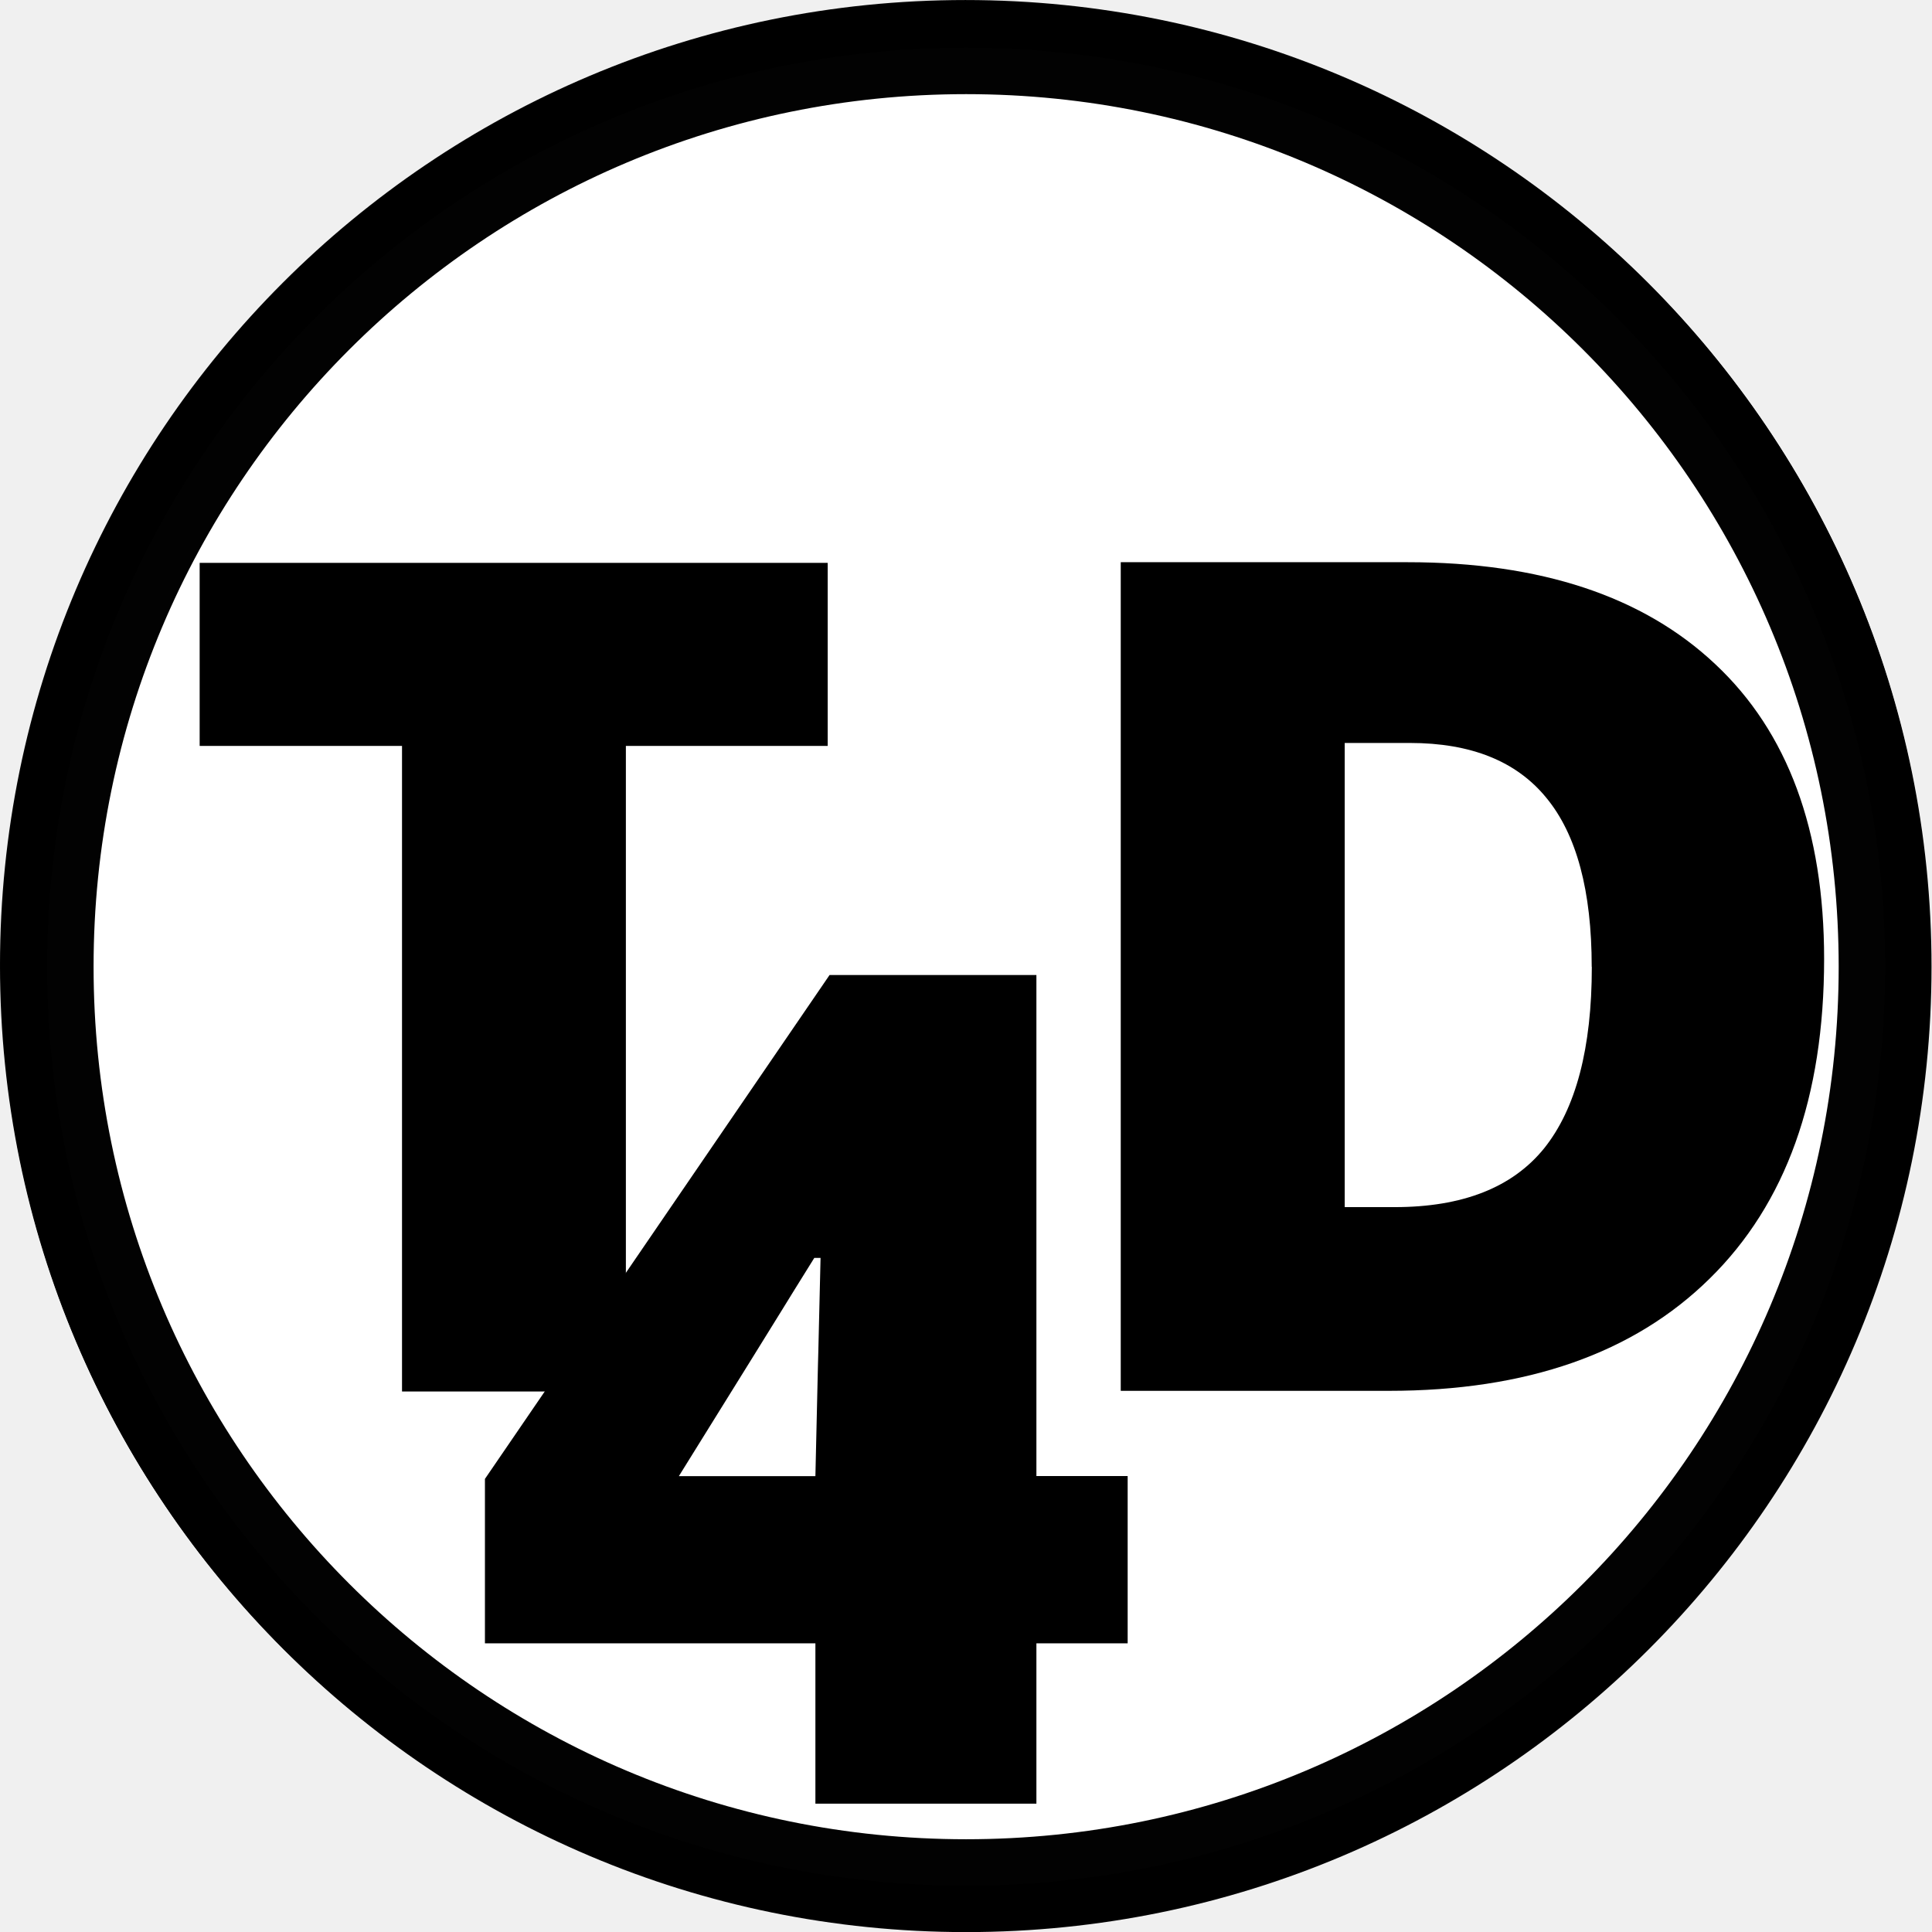
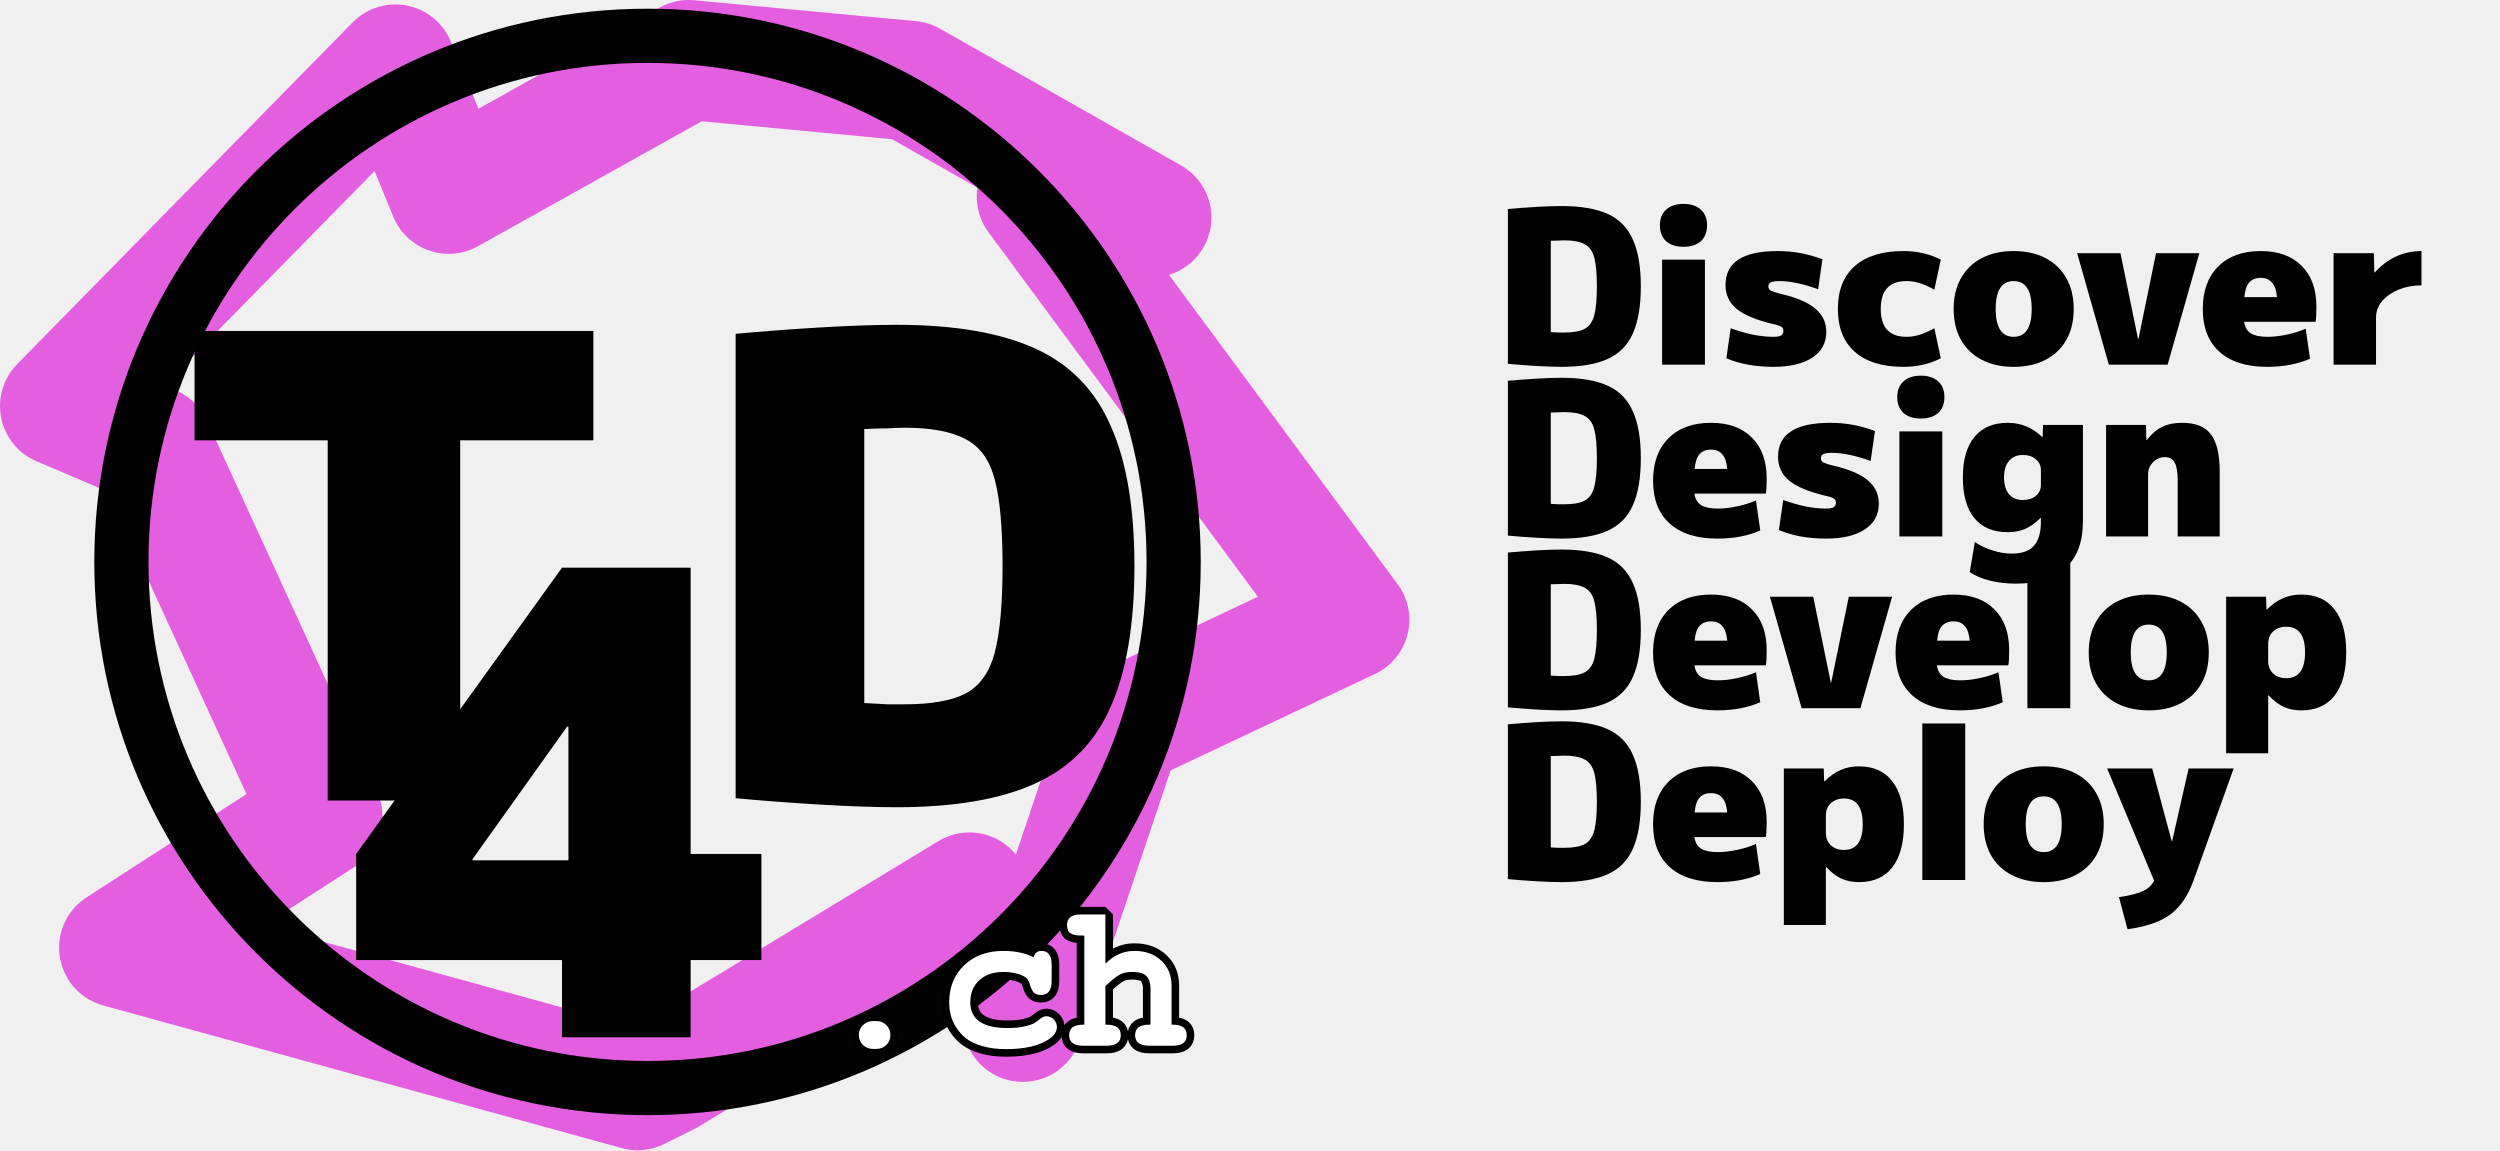
- <svg xmlns="http://www.w3.org/2000/svg" id="svg8" version="1.1" viewBox="0 0 17.61 17.615" height="17.615mm" width="17.61mm">
-   <defs id="defs2">
+ <svg xmlns="http://www.w3.org/2000/svg" width="296.169mm" height="136.264mm" viewBox="0 0 296.169 136.264" version="1.1" id="svg1" xml:space="preserve">
+   <defs id="defs1">
+     <rect x="199.938" y="214.219" width="753.336" height="492.703" id="rect4" />
+     <rect x="120.859" y="246.439" width="159.572" height="64.206" id="rect3" />
+     <rect x="135.966" y="245.495" width="66.095" height="50.987" id="rect2" />
+     <rect x="140.687" y="254.937" width="76.481" height="54.764" id="rect1" />
    <linearGradient id="swatch6">
      <stop style="stop-color:#000000;stop-opacity:0.009;" offset="0" id="stop6" />
    </linearGradient>
+     <rect x="752.577" y="793.669" width="191.373" height="104.492" id="rect7" />
+     <rect x="199.938" y="214.219" width="640.44" height="243.142" id="rect4-5" />
+     <rect x="120.859" y="246.439" width="159.572" height="64.206" id="rect3-3" />
+     <rect x="135.966" y="245.495" width="66.095" height="50.987" id="rect2-5" />
+     <rect x="140.687" y="254.937" width="76.481" height="54.764" id="rect1-6" />
+     <rect x="199.938" y="214.219" width="753.336" height="492.703" id="rect4-9" />
+     <rect x="199.938" y="214.219" width="753.336" height="492.703" id="rect4-9-2" />
+     <rect x="199.938" y="214.219" width="753.336" height="492.703" id="rect4-9-29" />
  </defs>
-   <g transform="translate(-67.77896,-57.51495)" id="layer1" style="display:inline;opacity:1">
-     <g id="g882" transform="translate(0.1323843)">
-       <g id="g3">
-         <g id="g4593" transform="matrix(0.9495471,0,0,0.9495471,4.167011,2.335462)" style="display:inline;opacity:1;fill:#ffffff;fill-opacity:0.004;fill-rule:nonzero;stroke:#000000;stroke-width:0.892;stroke-dasharray:none;stroke-opacity:0.989">
-           <g transform="matrix(1.017755,0,0,1.017755,-1.278223,-1.072509)" id="g4598" style="fill:#ffffff;fill-opacity:0.004;fill-rule:nonzero;stroke:#000000;stroke-width:0.876;stroke-dasharray:none;stroke-opacity:0.989">
-             <g id="g4603" transform="translate(0,0.01460952)" style="fill:#ffffff;fill-opacity:0.004;fill-rule:nonzero;stroke:#000000;stroke-width:0.876;stroke-dasharray:none;stroke-opacity:0.989">
-               <circle style="opacity:1;fill:#ffffff;fill-opacity:0.004;fill-rule:nonzero;stroke:#000000;stroke-width:0.876;stroke-miterlimit:4;stroke-dasharray:none;stroke-opacity:0.989" id="path4544-9" cx="76.05" cy="67.245" r="8.67" />
-               <circle style="fill:#ffffff;fill-opacity:1;fill-rule:nonzero;stroke:#000000;stroke-width:0.876;stroke-miterlimit:4;stroke-dasharray:none;stroke-opacity:0.989" id="path4544" cx="76.057" cy="67.257" r="8.67" />
-             </g>
+   <g id="layer1" transform="translate(-37.42327,-27.50379)">
+     <g id="g4593-2" transform="matrix(7.06362,0,0,7.06362,-423.563,-381.882)" style="display:inline;fill:#ffffff;fill-opacity:0.004;fill-rule:nonzero;stroke:#000000;stroke-width:0.909;stroke-dasharray:none;stroke-opacity:0.989">
+       <g transform="matrix(1.017755,0,0,1.017755,-1.278223,-1.072509)" id="g4598-7" style="fill:#ffffff;fill-opacity:0.004;fill-rule:nonzero;stroke:#000000;stroke-width:0.893;stroke-dasharray:none;stroke-opacity:0.989">
+         <g id="g8" transform="translate(0,0.01460952)" style="fill:#ffffff;fill-opacity:0.004;fill-rule:nonzero;stroke:#000000;stroke-width:0.893;stroke-dasharray:none;stroke-opacity:0.989">
+           <g id="g1">
+             <path id="path1" style="fill-opacity:0.002;stroke:#e45ee0;stroke-width:11.686;stroke-linecap:round;stroke-linejoin:round;stroke-miterlimit:0;stroke-opacity:1;paint-order:stroke fill markers" transform="matrix(-0.03288765,-0.165703,0.165703,-0.03288765,98.0958,84.16846)" d="m 170.915,-95.017 -6.206,20.806 -17.664,20.472 4.184,-10.592 -46.43,21.89 -5.945,-23.8 -26.33,-15.091 13.414,-2.641 -11.774,-32.327 -0.866,-3.188 23.494,-46.905 8.711,21.973 38.695,-9.235 5.535,-8.108 26.33,38.589 -13.414,2.641 z" />
+             <path id="path4544-9-9" style="opacity:1" d="m 84.72,67.245 a 8.67,8.67 0 0 1 -8.67,8.67 8.67,8.67 0 0 1 -8.67,-8.67 8.67,8.67 0 0 1 8.67,-8.67 8.67,8.67 0 0 1 8.67,8.67 z" />
          </g>
-         </g>
-         <g id="g4" transform="translate(-0.5230245,-0.09611875)">
-           <path style="font-weight:800;font-size:10.583px;line-height:1.25;font-family:'Open Sans';-inkscape-font-specification:'Open Sans, Ultra-Bold';letter-spacing:0px;word-spacing:0px;stroke-width:0.265" d="M 73.876,70.298 H 71.835 V 64.412 H 69.99 v -1.669 h 5.726 v 1.669 h -1.84 z" id="text2" aria-label="T" />
-           <path style="font-weight:800;font-size:10.583px;line-height:1.25;font-family:'Open Sans';-inkscape-font-specification:'Open Sans, Ultra-Bold';letter-spacing:0px;word-spacing:0px;stroke-width:0.265" d="m 78.451,72.594 h -0.832 v 1.462 H 75.604 V 72.594 H 72.591 v -1.499 l 3.142,-4.594 h 1.886 v 4.568 h 0.832 z m -2.847,-1.524 c 0.045,-1.987 0.001,-0.033 0.047,-1.99 h -0.057 c -0.379,0.608 0.003,-0.001 -1.235,1.99 z" id="text6" aria-label="4" />
-           <path style="font-weight:800;font-size:10.583px;line-height:1.25;font-family:'Open Sans';-inkscape-font-specification:'Open Sans, Ultra-Bold';letter-spacing:0px;word-spacing:0px;stroke-width:0.265" d="m 84.801,66.354 q 0,1.891 -1.044,2.915 -1.039,1.023 -2.925,1.023 h -2.444 v -7.555 h 2.615 q 1.819,0 2.806,0.93 0.992,0.93 0.992,2.687 z m -2.119,0.072 q 0,-1.039 -0.413,-1.54 -0.408,-0.501 -1.245,-0.501 h -0.594 v 4.232 h 0.455 q 0.93,0 1.364,-0.537 0.434,-0.543 0.434,-1.654 z" id="text4" aria-label="D" />
        </g>
      </g>
    </g>
+     <text xml:space="preserve" transform="matrix(0.2645833,0,0,0.2645833,196.8507,0)" id="text2" style="text-align:start;writing-mode:lr-tb;direction:ltr;white-space:pre;shape-inside:url(#rect2);display:inline;fill:#000000" />
+     <text xml:space="preserve" transform="matrix(0.2645833,0,0,0.2645833,196.8507,0)" id="text3" style="text-align:start;writing-mode:lr-tb;direction:ltr;white-space:pre;shape-inside:url(#rect3);display:inline;fill:#000000" />
+     <g id="text4" style="font-weight:bold;font-size:96px;line-height:0.8;font-family:FreeMono;-inkscape-font-specification:'FreeMono, Bold';text-align:center;white-space:pre" transform="matrix(0.2645833,0,0,0.2645833,161.6361,-3.778583)" aria-label="Discover&#10;Design&#10;Develop&#10;Deploy">
+       <path style="font-weight:900;font-family:'M+2 Nerd Font Propo';-inkscape-font-specification:'M+2 Nerd Font Propo, Heavy';text-align:start" d="m 229.697,282.485 q -4.704,0 -11.232,-0.384 -6.528,-0.384 -12.768,-0.96 v -69.312 q 6.24,-0.576 12.768,-0.96 6.528,-0.384 11.232,-0.384 12.96,0 20.736,3.552 7.776,3.552 11.232,11.52 3.552,7.872 3.552,20.928 0,13.056 -3.552,21.024 -3.456,7.872 -11.232,11.424 -7.776,3.552 -20.736,3.552 z m 1.248,-15.36 q 5.952,0 9.12,-1.632 3.168,-1.728 4.32,-6.144 1.152,-4.512 1.152,-12.864 0,-8.448 -1.152,-12.864 -1.152,-4.416 -4.32,-6.048 -3.168,-1.728 -9.12,-1.728 -1.056,0 -2.592,0.096 -1.44,0 -3.456,0.096 v 40.896 q 2.016,0.096 3.456,0.192 1.536,0 2.592,0 z m 43.776,14.4 v -47.04 h 19.2 v 47.04 z m 9.6,-52.8 q -4.992,0 -7.776,-2.496 -2.784,-2.592 -2.784,-7.104 0,-4.512 2.784,-7.008 2.784,-2.592 7.776,-2.592 4.992,0 7.776,2.592 2.784,2.496 2.784,7.008 0,4.512 -2.784,7.104 -2.784,2.496 -7.776,2.496 z m 40.224,53.76 q -5.76,0 -11.328,-0.96 -5.472,-1.056 -9.696,-2.88 l 1.92,-13.44 q 5.088,1.824 9.984,2.88 4.992,0.96 8.928,0.96 2.688,0 3.648,-0.576 1.056,-0.672 1.056,-2.208 0,-1.152 -0.96,-1.728 -0.96,-0.672 -4.224,-1.344 -10.944,-2.688 -15.84,-6.72 -4.896,-4.128 -4.896,-10.656 0,-15.168 23.328,-15.168 5.184,0 9.984,0.864 4.8,0.864 10.08,2.784 l -1.92,13.44 q -10.08,-3.648 -17.472,-3.648 -2.592,0 -3.744,0.576 -1.056,0.48 -1.056,1.824 0,1.248 1.056,1.92 1.152,0.576 4.224,1.344 10.56,2.4 15.552,6.528 5.088,4.128 5.088,10.56 0,7.392 -6.24,11.52 -6.24,4.128 -17.472,4.128 z m 58.176,0 q -14.016,0 -21.696,-6.72 -7.584,-6.72 -7.584,-19.2 0,-12.48 7.584,-19.2 7.68,-6.72 21.696,-6.72 9.408,0 16.8,3.84 l -2.88,13.44 q -3.456,-1.92 -6.432,-2.88 -2.976,-0.96 -6.048,-0.96 -11.52,0 -11.52,12.48 0,12.48 11.52,12.48 3.072,0 6.048,-0.96 2.976,-0.96 6.432,-2.88 l 2.88,13.44 q -7.392,3.84 -16.8,3.84 z m 49.44,0 q -8.256,0 -14.304,-3.168 -6.048,-3.168 -9.312,-8.928 -3.264,-5.856 -3.264,-13.824 0,-7.968 3.264,-13.728 3.264,-5.856 9.312,-9.024 6.048,-3.168 14.304,-3.168 8.256,0 14.304,3.168 6.048,3.168 9.312,9.024 3.264,5.76 3.264,13.728 0,7.968 -3.264,13.824 -3.264,5.76 -9.312,8.928 -6.048,3.168 -14.304,3.168 z m 0,-13.44 q 8.064,0 8.064,-12.48 0,-12.48 -8.064,-12.48 -8.064,0 -8.064,12.48 0,12.48 8.064,12.48 z m 42.624,12.48 -14.208,-49.92 h 19.392 l 7.872,38.4 h 0.192 l 7.872,-38.4 h 19.392 l -14.208,49.92 z m 70.848,0.96 q -13.824,0 -21.312,-6.72 -7.488,-6.72 -7.488,-19.2 0,-12.096 6.912,-19.008 6.912,-6.912 19.008,-6.912 11.808,0 18.336,6.624 6.624,6.528 6.624,18.336 0,1.728 -0.096,3.84 -0.096,2.112 -0.288,2.88 h -31.968 q 0.48,3.552 2.976,5.184 2.592,1.536 7.488,1.536 4.224,0 8.928,-1.056 4.8,-1.056 8.16,-2.592 l 1.92,13.44 q -3.552,1.632 -8.64,2.688 -5.088,0.96 -10.56,0.96 z m -10.176,-31.2 h 14.592 q -0.384,-4.512 -2.208,-6.528 -1.728,-2.112 -5.088,-2.112 -3.36,0 -5.184,2.112 -1.728,2.016 -2.112,6.528 z m 39.936,30.24 v -49.92 h 18.048 l 0.192,8.64 h 0.192 q 8.736,-9.6 20.928,-9.6 v 15.36 q -5.568,0 -10.272,1.92 -4.608,1.92 -7.392,5.184 -2.688,3.264 -2.688,7.296 v 21.12 z" id="path2" />
+       <path style="font-weight:900;font-family:'M+2 Nerd Font Propo';-inkscape-font-specification:'M+2 Nerd Font Propo, Heavy';text-align:start" d="m 229.697,359.391 q -4.704,0 -11.232,-0.384 -6.528,-0.384 -12.768,-0.96 v -69.312 q 6.24,-0.576 12.768,-0.96 6.528,-0.384 11.232,-0.384 12.96,0 20.736,3.552 7.776,3.552 11.232,11.52 3.552,7.872 3.552,20.928 0,13.056 -3.552,21.024 -3.456,7.872 -11.232,11.424 -7.776,3.552 -20.736,3.552 z m 1.248,-15.36 q 5.952,0 9.12,-1.632 3.168,-1.728 4.32,-6.144 1.152,-4.512 1.152,-12.864 0,-8.448 -1.152,-12.864 -1.152,-4.416 -4.32,-6.048 -3.168,-1.728 -9.12,-1.728 -1.056,0 -2.592,0.096 -1.44,0 -3.456,0.096 v 40.896 q 2.016,0.096 3.456,0.192 1.536,0 2.592,0 z m 68.544,15.36 q -13.824,0 -21.312,-6.72 -7.488,-6.72 -7.488,-19.2 0,-12.096 6.912,-19.008 6.912,-6.912 19.008,-6.912 11.808,0 18.336,6.624 6.624,6.528 6.624,18.336 0,1.728 -0.096,3.84 -0.096,2.112 -0.288,2.88 h -31.968 q 0.48,3.552 2.976,5.184 2.592,1.536 7.488,1.536 4.224,0 8.928,-1.056 4.8,-1.056 8.16,-2.592 l 1.92,13.44 q -3.552,1.632 -8.64,2.688 -5.088,0.96 -10.56,0.96 z m -10.176,-31.2 h 14.592 q -0.384,-4.512 -2.208,-6.528 -1.728,-2.112 -5.088,-2.112 -3.36,0 -5.184,2.112 -1.728,2.016 -2.112,6.528 z m 58.752,31.2 q -5.76,0 -11.328,-0.96 -5.472,-1.056 -9.696,-2.88 l 1.92,-13.44 q 5.088,1.824 9.984,2.88 4.992,0.96 8.928,0.96 2.688,0 3.648,-0.576 1.056,-0.672 1.056,-2.208 0,-1.152 -0.96,-1.728 -0.96,-0.672 -4.224,-1.344 -10.944,-2.688 -15.84,-6.72 -4.896,-4.128 -4.896,-10.656 0,-15.168 23.328,-15.168 5.184,0 9.984,0.864 4.8,0.864 10.08,2.784 l -1.92,13.44 q -10.08,-3.648 -17.472,-3.648 -2.592,0 -3.744,0.576 -1.056,0.48 -1.056,1.824 0,1.248 1.056,1.92 1.152,0.576 4.224,1.344 10.56,2.4 15.552,6.528 5.088,4.128 5.088,10.56 0,7.392 -6.24,11.52 -6.24,4.128 -17.472,4.128 z m 32.928,-0.96 v -47.04 h 19.2 v 47.04 z m 9.6,-52.8 q -4.992,0 -7.776,-2.496 -2.784,-2.592 -2.784,-7.104 0,-4.512 2.784,-7.008 2.784,-2.592 7.776,-2.592 4.992,0 7.776,2.592 2.784,2.496 2.784,7.008 0,4.512 -2.784,7.104 -2.784,2.496 -7.776,2.496 z m 42.624,73.92 q -6.336,0 -11.712,-1.344 -5.376,-1.344 -9.024,-3.84 l 2.304,-13.44 q 3.552,2.4 7.872,3.744 4.32,1.44 8.736,1.44 6.72,0 9.792,-3.456 3.168,-3.456 3.168,-10.944 v -1.536 h -0.192 q -3.552,3.456 -6.912,4.896 -3.264,1.44 -7.776,1.44 -9.696,0 -14.88,-6.24 -5.184,-6.336 -5.184,-18.24 0,-11.904 5.184,-18.144 5.184,-6.336 14.88,-6.336 4.512,0 8.16,1.536 3.744,1.44 7.296,4.8 h 0.192 l 0.192,-5.376 h 17.856 v 43.2 q 0,13.632 -7.68,20.736 -7.68,7.104 -22.272,7.104 z m 3.072,-37.44 q 3.552,0 5.76,-1.824 2.304,-1.92 2.304,-4.896 v -6.72 q 0,-2.976 -2.304,-4.8 -2.208,-1.92 -5.76,-1.92 -4.032,0 -6.24,2.688 -2.208,2.592 -2.208,7.392 0,4.8 2.208,7.488 2.208,2.592 6.24,2.592 z m 37.248,16.32 v -49.92 h 17.856 l 0.192,6.72 h 0.192 q 3.36,-4.224 7.008,-5.952 3.648,-1.728 8.832,-1.728 9.024,0 12.864,5.184 3.936,5.088 3.936,16.896 v 28.8 h -18.816 v -24.96 q 0,-5.664 -1.344,-8.064 -1.248,-2.496 -4.32,-2.496 -3.168,0 -5.376,2.304 -2.208,2.208 -2.208,5.376 v 27.84 z" id="path3" />
+       <path style="font-weight:900;font-family:'M+2 Nerd Font Propo';-inkscape-font-specification:'M+2 Nerd Font Propo, Heavy';text-align:start" d="m 229.697,436.297 q -4.704,0 -11.232,-0.384 -6.528,-0.384 -12.768,-0.96 v -69.312 q 6.24,-0.576 12.768,-0.96 6.528,-0.384 11.232,-0.384 12.96,0 20.736,3.552 7.776,3.552 11.232,11.52 3.552,7.872 3.552,20.928 0,13.056 -3.552,21.024 -3.456,7.872 -11.232,11.424 -7.776,3.552 -20.736,3.552 z m 1.248,-15.36 q 5.952,0 9.12,-1.632 3.168,-1.728 4.32,-6.144 1.152,-4.512 1.152,-12.864 0,-8.448 -1.152,-12.864 -1.152,-4.416 -4.32,-6.048 -3.168,-1.728 -9.12,-1.728 -1.056,0 -2.592,0.096 -1.44,0 -3.456,0.096 v 40.896 q 2.016,0.096 3.456,0.192 1.536,0 2.592,0 z m 68.544,15.36 q -13.824,0 -21.312,-6.72 -7.488,-6.72 -7.488,-19.2 0,-12.096 6.912,-19.008 6.912,-6.912 19.008,-6.912 11.808,0 18.336,6.624 6.624,6.528 6.624,18.336 0,1.728 -0.096,3.84 -0.096,2.112 -0.288,2.88 h -31.968 q 0.48,3.552 2.976,5.184 2.592,1.536 7.488,1.536 4.224,0 8.928,-1.056 4.8,-1.056 8.16,-2.592 l 1.92,13.44 q -3.552,1.632 -8.64,2.688 -5.088,0.96 -10.56,0.96 z m -10.176,-31.2 h 14.592 q -0.384,-4.512 -2.208,-6.528 -1.728,-2.112 -5.088,-2.112 -3.36,0 -5.184,2.112 -1.728,2.016 -2.112,6.528 z m 47.904,30.24 -14.208,-49.92 h 19.392 l 7.872,38.4 h 0.192 l 7.872,-38.4 h 19.392 l -14.208,49.92 z m 70.848,0.96 q -13.824,0 -21.312,-6.72 -7.488,-6.72 -7.488,-19.2 0,-12.096 6.912,-19.008 6.912,-6.912 19.008,-6.912 11.808,0 18.336,6.624 6.624,6.528 6.624,18.336 0,1.728 -0.096,3.84 -0.096,2.112 -0.288,2.88 h -31.968 q 0.48,3.552 2.976,5.184 2.592,1.536 7.488,1.536 4.224,0 8.928,-1.056 4.8,-1.056 8.16,-2.592 l 1.92,13.44 q -3.552,1.632 -8.64,2.688 -5.088,0.96 -10.56,0.96 z m -10.176,-31.2 h 14.592 q -0.384,-4.512 -2.208,-6.528 -1.728,-2.112 -5.088,-2.112 -3.36,0 -5.184,2.112 -1.728,2.016 -2.112,6.528 z m 40.416,30.24 v -70.08 h 19.2 v 70.08 z m 54.336,0.96 q -8.256,0 -14.304,-3.168 -6.048,-3.168 -9.312,-8.928 -3.264,-5.856 -3.264,-13.824 0,-7.968 3.264,-13.728 3.264,-5.856 9.312,-9.024 6.048,-3.168 14.304,-3.168 8.256,0 14.304,3.168 6.048,3.168 9.312,9.024 3.264,5.76 3.264,13.728 0,7.968 -3.264,13.824 -3.264,5.76 -9.312,8.928 -6.048,3.168 -14.304,3.168 z m 0,-13.44 q 8.064,0 8.064,-12.48 0,-12.48 -8.064,-12.48 -8.064,0 -8.064,12.48 0,12.48 8.064,12.48 z m 68.352,-38.4 q -4.608,0 -8.256,1.632 -3.648,1.536 -7.2,5.088 h -0.192 l -0.192,-5.76 h -17.856 v 70.08 h 18.816 v -25.92 h 0.192 q 3.456,3.648 6.816,5.184 3.456,1.536 7.872,1.536 9.696,0 14.88,-6.624 5.184,-6.72 5.184,-19.296 0,-12.576 -5.184,-19.2 -5.184,-6.72 -14.88,-6.72 z m -6.816,14.4 q 8.448,0 8.448,11.52 0,11.52 -8.448,11.52 -3.552,0 -5.856,-2.112 -2.208,-2.112 -2.208,-5.568 v -7.68 q 0,-3.456 2.208,-5.568 2.304,-2.112 5.856,-2.112 z" id="path4" />
+       <path style="font-weight:900;font-family:'M+2 Nerd Font Propo';-inkscape-font-specification:'M+2 Nerd Font Propo, Heavy';text-align:start" d="m 229.697,513.203 q -4.704,0 -11.232,-0.384 -6.528,-0.384 -12.768,-0.96 v -69.312 q 6.24,-0.576 12.768,-0.96 6.528,-0.384 11.232,-0.384 12.96,0 20.736,3.552 7.776,3.552 11.232,11.52 3.552,7.872 3.552,20.928 0,13.056 -3.552,21.024 -3.456,7.872 -11.232,11.424 -7.776,3.552 -20.736,3.552 z m 1.248,-15.36 q 5.952,0 9.12,-1.632 3.168,-1.728 4.32,-6.144 1.152,-4.512 1.152,-12.864 0,-8.448 -1.152,-12.864 -1.152,-4.416 -4.32,-6.048 -3.168,-1.728 -9.12,-1.728 -1.056,0 -2.592,0.096 -1.44,0 -3.456,0.096 v 40.896 q 2.016,0.096 3.456,0.192 1.536,0 2.592,0 z m 68.544,15.36 q -13.824,0 -21.312,-6.72 -7.488,-6.72 -7.488,-19.2 0,-12.096 6.912,-19.008 6.912,-6.912 19.008,-6.912 11.808,0 18.336,6.624 6.624,6.528 6.624,18.336 0,1.728 -0.096,3.84 -0.096,2.112 -0.288,2.88 h -31.968 q 0.48,3.552 2.976,5.184 2.592,1.536 7.488,1.536 4.224,0 8.928,-1.056 4.8,-1.056 8.16,-2.592 l 1.92,13.44 q -3.552,1.632 -8.64,2.688 -5.088,0.96 -10.56,0.96 z m -10.176,-31.2 h 14.592 q -0.384,-4.512 -2.208,-6.528 -1.728,-2.112 -5.088,-2.112 -3.36,0 -5.184,2.112 -1.728,2.016 -2.112,6.528 z m 73.632,-20.64 q -4.608,0 -8.256,1.632 -3.648,1.536 -7.2,5.088 h -0.192 l -0.192,-5.76 h -17.856 v 70.08 h 18.816 v -25.92 h 0.192 q 3.456,3.648 6.816,5.184 3.456,1.536 7.872,1.536 9.696,0 14.88,-6.624 5.184,-6.72 5.184,-19.296 0,-12.576 -5.184,-19.2 -5.184,-6.72 -14.88,-6.72 z m -6.816,14.4 q 8.448,0 8.448,11.52 0,11.52 -8.448,11.52 -3.552,0 -5.856,-2.112 -2.208,-2.112 -2.208,-5.568 v -7.68 q 0,-3.456 2.208,-5.568 2.304,-2.112 5.856,-2.112 z m 35.136,36.48 v -70.08 h 19.2 v 70.08 z m 54.336,0.96 q -8.256,0 -14.304,-3.168 -6.048,-3.168 -9.312,-8.928 -3.264,-5.856 -3.264,-13.824 0,-7.968 3.264,-13.728 3.264,-5.856 9.312,-9.024 6.048,-3.168 14.304,-3.168 8.256,0 14.304,3.168 6.048,3.168 9.312,9.024 3.264,5.76 3.264,13.728 0,7.968 -3.264,13.824 -3.264,5.76 -9.312,8.928 -6.048,3.168 -14.304,3.168 z m 0,-13.44 q 8.064,0 8.064,-12.48 0,-12.48 -8.064,-12.48 -8.064,0 -8.064,12.48 0,12.48 8.064,12.48 z m 33.696,20.16 q 6.816,-0.96 10.464,-2.592 3.744,-1.632 5.28,-4.8 l -21.024,-50.208 h 20.16 l 8.736,32.544 h 0.192 l 7.392,-32.544 h 20.16 l -17.856,49.824 q -2.496,7.008 -6.24,11.424 -3.648,4.512 -9.312,7.008 -5.568,2.496 -14.112,3.744 z" id="path5" />
+     </g>
+     <path d="M 141.261,151.765 H 140.812 q -0.674,0 -1.173,-0.474 -0.474,-0.499 -0.474,-1.173 0,-0.674 0.474,-1.149 0.499,-0.499 1.173,-0.499 h 0.449 q 0.699,0 1.173,0.474 0.474,0.474 0.474,1.173 0,0.699 -0.474,1.173 -0.474,0.474 -1.173,0.474 z m 20.748,-8.04 q 0,1.648 -1.248,1.648 -0.674,0 -0.949,-0.375 -0.25,-0.375 -0.399,-0.924 -0.15,-0.549 -0.499,-0.799 -1.024,-0.624 -2.647,-0.624 -1.773,0 -2.846,0.999 -1.049,0.974 -1.049,2.572 0,3.071 4.394,3.071 1.323,0 2.197,-0.225 0.874,-0.225 1.173,-0.474 0.325,-0.25 0.624,-0.474 0.325,-0.225 0.624,-0.225 0.499,0 0.874,0.375 0.375,0.375 0.375,0.899 0,1.074 -1.673,1.848 -1.648,0.774 -4.369,0.774 -1.548,0 -2.771,-0.35 -1.198,-0.35 -1.923,-0.899 -0.724,-0.574 -1.198,-1.323 -0.474,-0.749 -0.649,-1.473 -0.175,-0.749 -0.175,-1.523 0,-2.672 1.773,-4.369 1.798,-1.698 4.619,-1.698 2.147,0 3.595,0.749 0.225,-0.749 0.949,-0.749 1.198,0 1.198,1.648 z m 1.823,-6.641 q 0,-1.248 1.648,-1.248 h 2.896 v 5.842 q 1.498,-1.523 3.421,-1.523 1.997,0 3.196,1.149 1.223,1.124 1.223,2.996 v 4.594 h 0.15 q 1.648,0 1.648,1.248 0,1.248 -1.648,1.248 h -2.796 q -1.673,0 -1.673,-1.248 0,-1.248 1.673,-1.248 h 0.15 v -4.27 q 0,-0.949 -0.449,-1.448 -0.424,-0.524 -1.748,-0.524 -0.874,0 -1.473,0.325 -0.599,0.325 -1.673,1.348 v 4.569 h 0.15 q 1.673,0 1.673,1.248 0,1.248 -1.673,1.248 H 165.73 q -1.648,0 -1.648,-1.248 0,-1.248 1.648,-1.248 h 0.15 v -10.561 h -0.399 q -0.799,0 -1.223,-0.25 -0.424,-0.275 -0.424,-0.999 z" id="text7" style="font-weight:bold;font-size:96px;line-height:0.8;font-family:FreeMono;-inkscape-font-specification:'FreeMono, Bold';white-space:pre;fill:#ffffff;stroke:#000000;stroke-width:1.795;stroke-linecap:round;stroke-miterlimit:0;paint-order:stroke fill markers" aria-label=".ch" />
+     <g id="g2">
+       <path d="m 563.646,419.017 q -14.112,0 -33.696,-1.152 -19.584,-1.152 -38.304,-2.88 v -207.936 q 18.72,-1.728 38.304,-2.88 19.584,-1.152 33.696,-1.152 38.88,0 62.208,10.656 23.328,10.656 33.696,34.56 10.656,23.616 10.656,62.784 0,39.168 -10.656,63.072 -10.368,23.616 -33.696,34.272 -23.328,10.656 -62.208,10.656 z m 3.744,-46.08 q 17.856,0 27.36,-4.896 9.504,-5.184 12.96,-18.432 3.456,-13.536 3.456,-38.592 0,-25.344 -3.456,-38.592 -3.456,-13.248 -12.96,-18.144 -9.504,-5.184 -27.36,-5.184 -3.168,0 -7.776,0.288 -4.32,0 -10.368,0.288 v 122.688 q 6.048,0.288 10.368,0.576 4.608,0 7.776,0 z" id="text4-5" style="font-weight:900;font-size:288px;line-height:0.8;font-family:'M+2 Nerd Font';-inkscape-font-specification:'M+2 Nerd Font, Heavy';text-align:center;white-space:pre" transform="matrix(0.2645833,0,0,0.2645833,-5.509281,12.26927)" aria-label="D" />
+       <path d="m 576.605,416.137 v -34.56 h -92.16 v -47.52 l 92.16,-128.16 h 57.6 v 128.16 h 31.68 v 47.52 h -31.68 v 34.56 z m -40.032,-79.2 h 42.912 v -59.904 h -0.576 l -42.336,59.328 z" id="text4-5-8" style="font-weight:900;font-size:288px;line-height:0.8;font-family:'M+2 Nerd Font';-inkscape-font-specification:'M+2 Nerd Font, Heavy';text-align:center;white-space:pre" transform="matrix(0.2645833,0,0,0.2645833,-48.55823,40.28071)" aria-label="4" />
+       <path d="m 546.942,416.137 v -161.28 h -59.616 v -48.96 h 178.56 v 48.96 h -59.616 v 161.28 z" id="text4-5-4" style="font-weight:900;font-size:288px;line-height:0.8;font-family:'M+2 Nerd Font';-inkscape-font-specification:'M+2 Nerd Font, Heavy';text-align:center;white-space:pre" transform="matrix(0.2645833,0,0,0.2645833,-68.46706,12.23709)" aria-label="T" />
+     </g>
  </g>
</svg>
